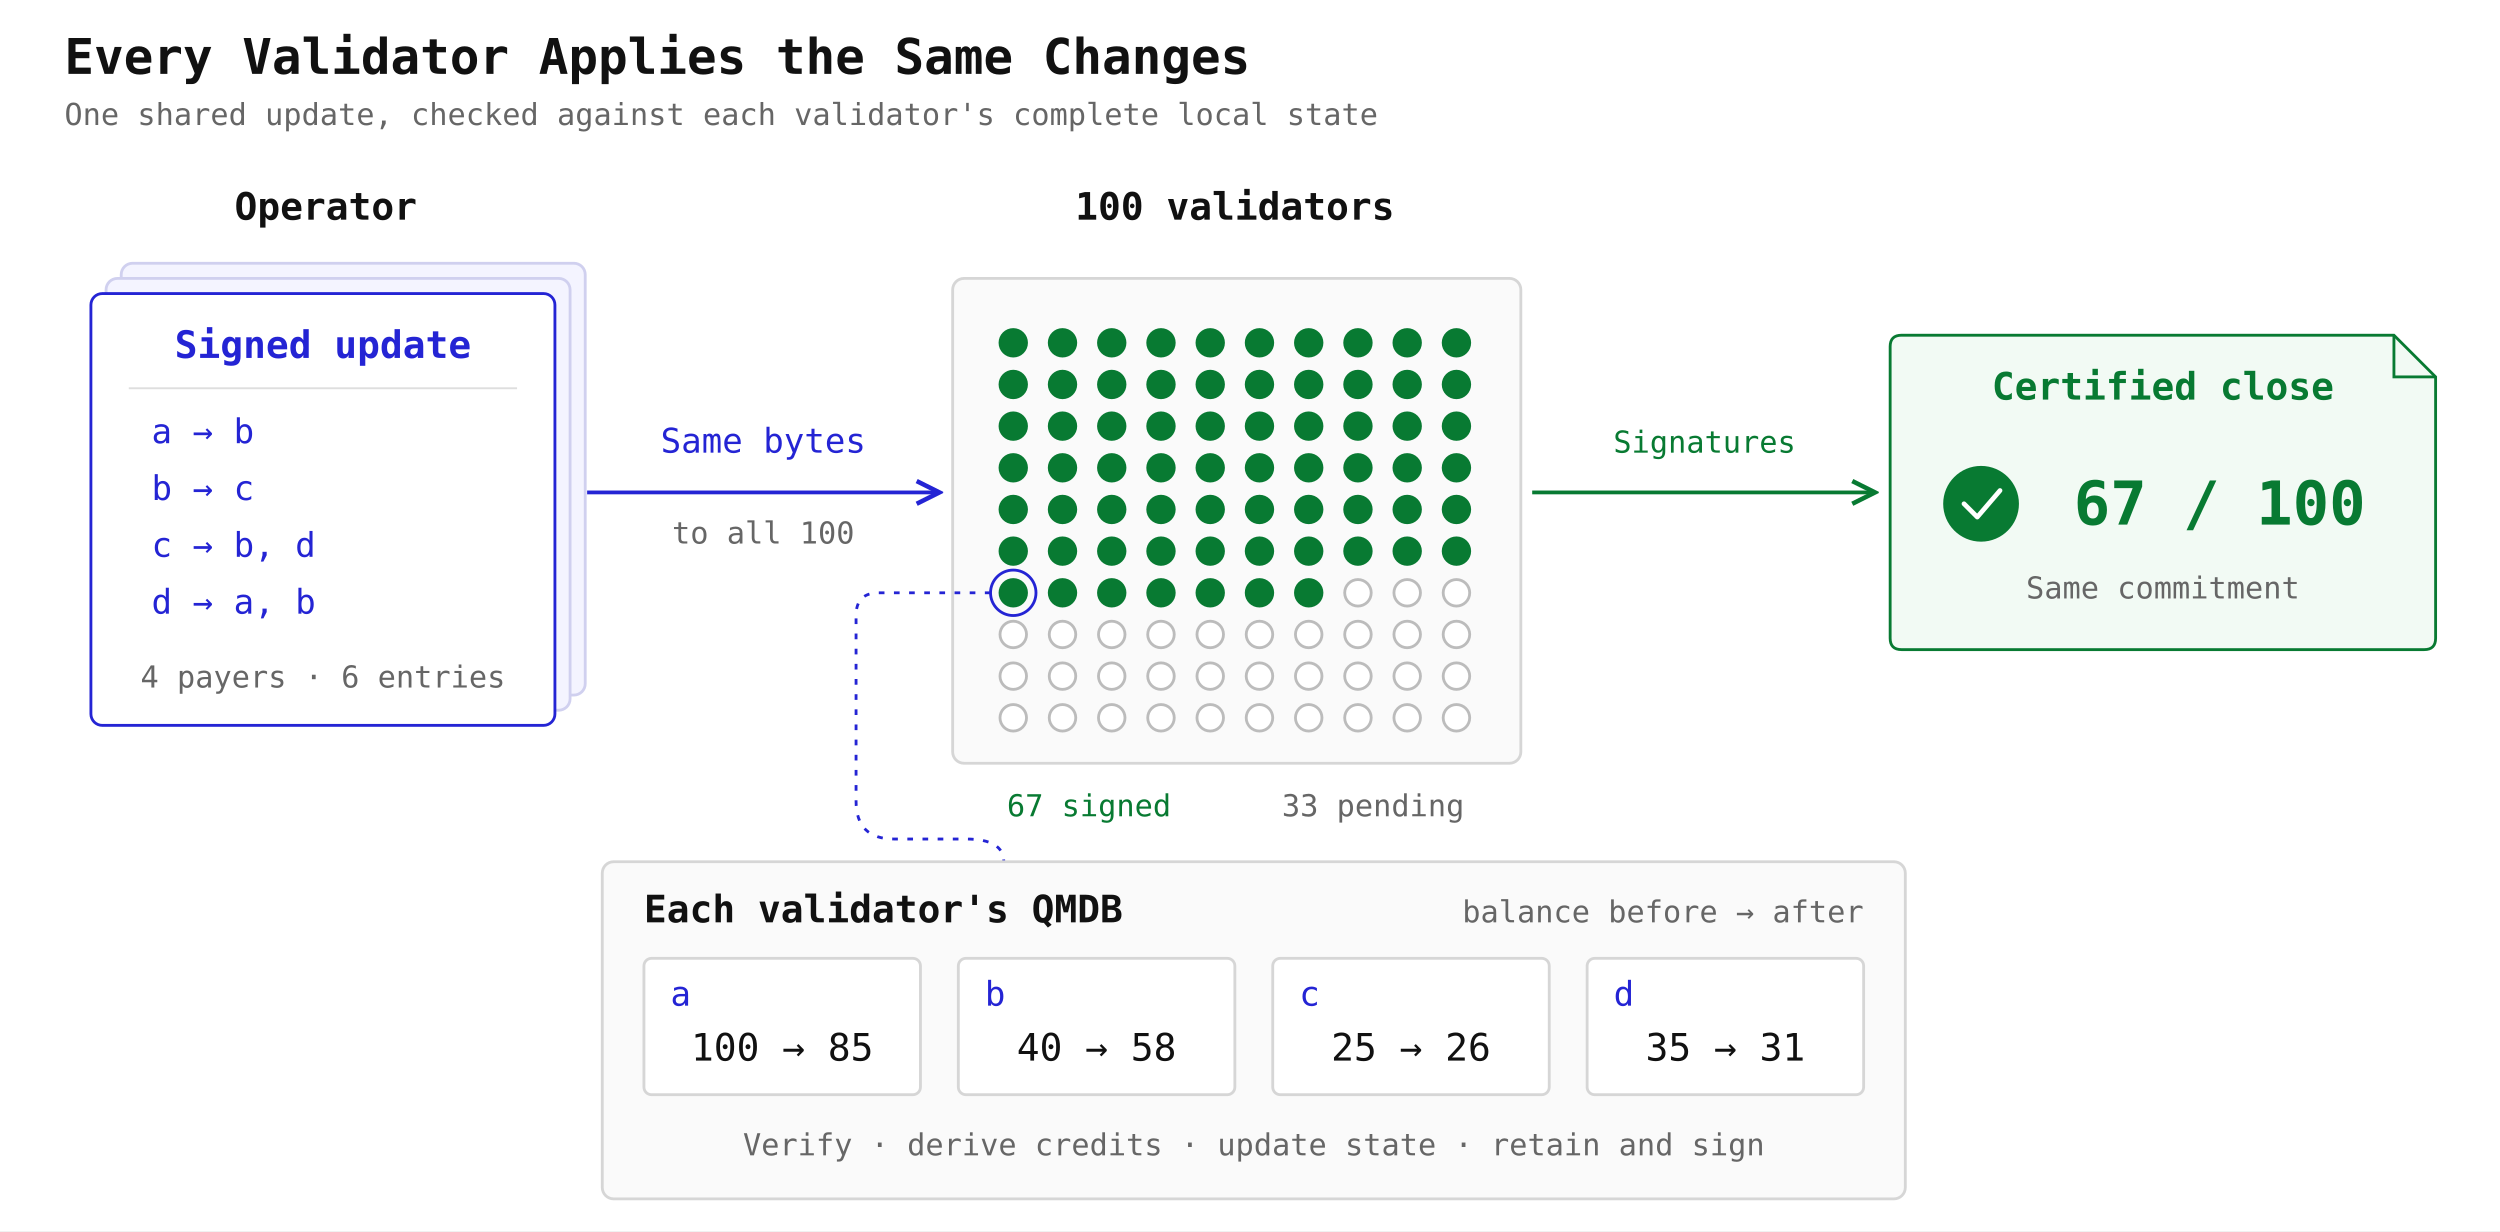
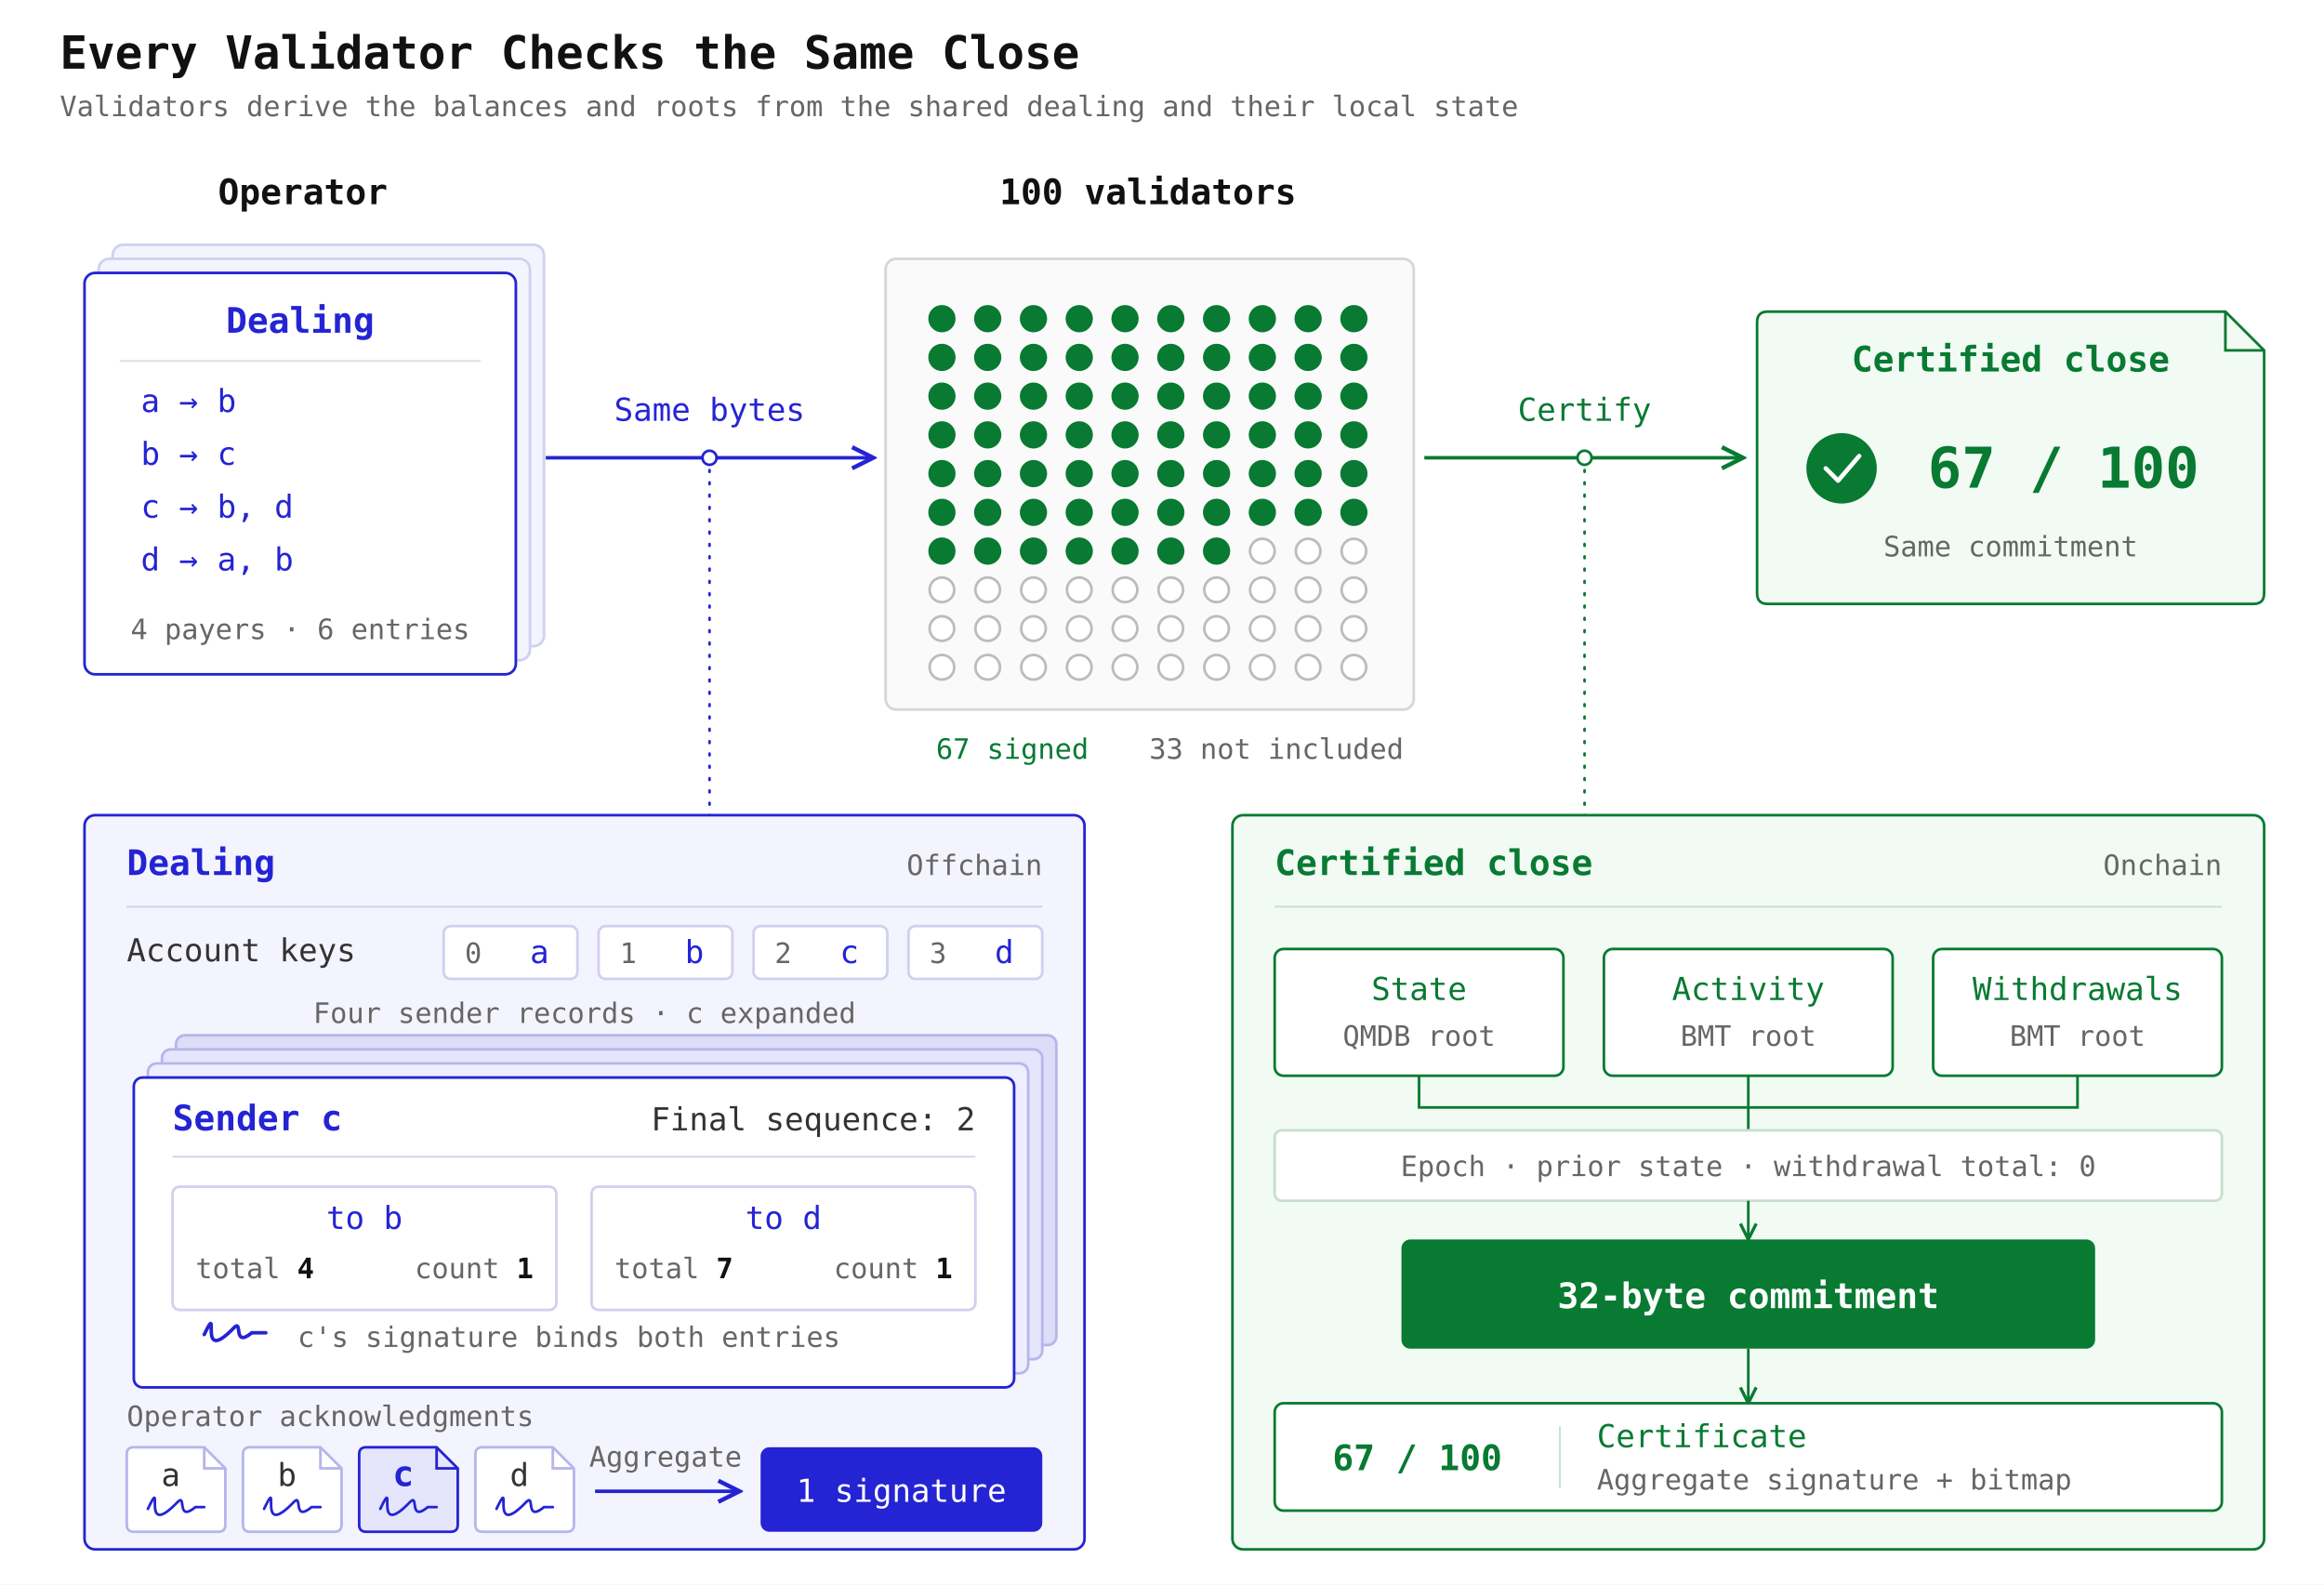
- <svg xmlns="http://www.w3.org/2000/svg" viewBox="0 0 1320 650" role="img" aria-labelledby="title description">
-   <rect width="1320" height="650" fill="#fff" />
+ <svg xmlns="http://www.w3.org/2000/svg" viewBox="0 0 1320 900" role="img" aria-labelledby="title description">
+   <rect width="1320" height="900" fill="#fff" />
  <style>
    text { font-family: ui-monospace, SFMono-Regular, Menlo, Monaco, Consolas, monospace; }
    .title { font-size: 26px; font-weight: 700; fill: #111; }
    .heading { font-size: 20px; font-weight: 700; fill: #111; }
    .label { font-size: 18px; fill: #333; }
    .note { font-size: 16px; fill: #666; }
-     .balance { font-size: 20px; fill: #111; }
    .center { text-anchor: middle; }
    .right { text-anchor: end; }
    .blue { fill: #2424d4; }
    .green { fill: #087a32; }
    .panel { fill: #fafafa; stroke: #d6d6d6; stroke-width: 1.5; }
-     .record { fill: #fff; stroke: #d6d6d6; stroke-width: 1.5; }
+     .entry { fill: #fff; stroke: #d0d0ef; stroke-width: 1.5; }
+     .binding { fill: none; stroke: #087a32; stroke-width: 1.5; }
    .wire { fill: none; stroke-width: 2; }
    .broadcast { stroke: #2424d4; marker-end: url(#broadcast-arrow); }
    .vote { stroke: #087a32; marker-end: url(#vote-arrow); }
    .signed { fill: #087a32; stroke: #087a32; }
    .pending { fill: #fff; stroke: #bcbcbc; }
-     .leader { fill: none; stroke: #2424d4; stroke-width: 1.5; stroke-dasharray: 3 5; }
+     .leader { fill: none; stroke-width: 1.5; stroke-dasharray: 1 6; stroke-linecap: round; }
  </style>
  <defs>
    <marker id="broadcast-arrow" markerWidth="8" markerHeight="8" refX="7" refY="4" orient="auto">
      <path d="M1 1 L7 4 L1 7" fill="none" stroke="#2424d4" stroke-width="1.2" />
    </marker>
    <marker id="vote-arrow" markerWidth="8" markerHeight="8" refX="7" refY="4" orient="auto">
      <path d="M1 1 L7 4 L1 7" fill="none" stroke="#087a32" stroke-width="1.2" />
    </marker>
    <circle id="validator" r="7" stroke-width="1.5" />
+     <g id="operator-ack">
+       <path d="M4 0 H44 L56 12 V44 Q56 48 52 48 H4 Q0 48 0 44 V4 Q0 0 4 0 Z" stroke-width="1.5" />
+       <path d="M44 0 V12 H56" fill="none" stroke-width="1.5" />
+       <path d="M12 35 C22 14 7 54 29 31 C34 26 28 43 39 34 L44 34" fill="none" stroke="#2424d4" stroke-width="1.5" stroke-linecap="round" />
+     </g>
    <g id="validator-row">
      <use href="#validator" x="0" />
      <use href="#validator" x="26" />
      <use href="#validator" x="52" />
      <use href="#validator" x="78" />
      <use href="#validator" x="104" />
      <use href="#validator" x="130" />
      <use href="#validator" x="156" />
      <use href="#validator" x="182" />
      <use href="#validator" x="208" />
      <use href="#validator" x="234" />
    </g>
  </defs>
-   <text class="title" x="34" y="39">Every Validator Applies the Same Changes</text>
-   <text class="note" x="34" y="66">One shared update, checked against each validator's complete local state</text>
+   <text class="title" x="34" y="39">Every Validator Checks the Same Close</text>
+   <text class="note" x="34" y="66">Validators derive the balances and roots from the shared dealing and their local state</text>
  <text class="heading center" x="172" y="116">Operator</text>
  <rect x="64" y="139" width="245" height="228" rx="6" fill="#f4f4ff" stroke="#d0d0ef" stroke-width="1.5" />
  <rect x="56" y="147" width="245" height="228" rx="6" fill="#f4f4ff" stroke="#d0d0ef" stroke-width="1.5" />
  <rect x="48" y="155" width="245" height="228" rx="6" fill="#fff" stroke="#2424d4" stroke-width="1.5" />
-   <text class="heading center blue" x="170.5" y="189">Signed update</text>
+   <text class="heading center blue" x="170.5" y="189">Dealing</text>
  <path d="M68 205 H273" stroke="#dedede" />
  <text class="label blue" x="80" y="234">a → b</text>
  <text class="label blue" x="80" y="264">b → c</text>
  <text class="label blue" x="80" y="294">c → b, d</text>
  <text class="label blue" x="80" y="324">d → a, b</text>
  <text class="note center" x="170.5" y="363">4 payers · 6 entries</text>
  <path class="wire broadcast" d="M310 260 H496" />
  <text class="label center blue" x="403" y="239">Same bytes</text>
-   <text class="note center" x="403" y="287">to all 100</text>
  <text class="heading center" x="652" y="116">100 validators</text>
  <rect class="panel" x="503" y="147" width="300" height="256" rx="6" />
  <g class="signed" transform="translate(535 181)">
    <use href="#validator-row" y="0" />
    <use href="#validator-row" y="22" />
    <use href="#validator-row" y="44" />
    <use href="#validator-row" y="66" />
    <use href="#validator-row" y="88" />
    <use href="#validator-row" y="110" />
  </g>
  <g transform="translate(535 313)">
    <use class="signed" href="#validator" x="0" />
    <use class="signed" href="#validator" x="26" />
    <use class="signed" href="#validator" x="52" />
    <use class="signed" href="#validator" x="78" />
    <use class="signed" href="#validator" x="104" />
    <use class="signed" href="#validator" x="130" />
    <use class="signed" href="#validator" x="156" />
    <use class="pending" href="#validator" x="182" />
    <use class="pending" href="#validator" x="208" />
    <use class="pending" href="#validator" x="234" />
  </g>
  <g class="pending" transform="translate(535 335)">
    <use href="#validator-row" y="0" />
    <use href="#validator-row" y="22" />
    <use href="#validator-row" y="44" />
  </g>
-   <circle cx="535" cy="313" r="12" fill="none" stroke="#2424d4" stroke-width="1.5" />
  <text class="note center green" x="575" y="431">67 signed</text>
-   <text class="note center" x="725" y="431">33 pending</text>
+   <text class="note center" x="725" y="431">33 not included</text>
  <path class="wire vote" d="M809 260 H990" />
-   <text class="note center green" x="900" y="239">Signatures</text>
+   <text class="label center green" x="900" y="239">Certify</text>
  <path d="M1004 177 H1264 L1286 199 V337 Q1286 343 1280 343 H1004 Q998 343 998 337 V183 Q998 177 1004 177 Z" fill="#f2faf4" stroke="#087a32" stroke-width="1.5" />
  <path d="M1264 177 V199 H1286" fill="none" stroke="#087a32" stroke-width="1.5" />
  <text class="heading center green" x="1142" y="211">Certified close</text>
  <circle cx="1046" cy="266" r="20" fill="#087a32" />
  <path d="M1037 266 L1044 273 L1056 259" fill="none" stroke="#fff" stroke-width="2.5" stroke-linecap="round" stroke-linejoin="round" />
  <text class="center green" x="1172" y="277" style="font-size:32px; font-weight:700;">67 / 100</text>
  <text class="note center" x="1142" y="316">Same commitment</text>
-   <path class="leader" d="M523 313 H464 Q452 313 452 325 V423 Q452 443 472 443 H510 Q530 443 530 455" />
-   <rect class="panel" x="318" y="455" width="688" height="178" rx="6" />
-   <text class="heading" x="340" y="487">Each validator's QMDB</text>
-   <text class="note right" x="984" y="487">balance before → after</text>
-   <rect class="record" x="340" y="506" width="146" height="72" rx="4" />
-   <text class="label blue" x="354" y="531">a</text>
-   <text class="balance center" x="413" y="560">100 → 85</text>
-   <rect class="record" x="506" y="506" width="146" height="72" rx="4" />
-   <text class="label blue" x="520" y="531">b</text>
-   <text class="balance center" x="579" y="560">40 → 58</text>
-   <rect class="record" x="672" y="506" width="146" height="72" rx="4" />
-   <text class="label blue" x="686" y="531">c</text>
-   <text class="balance center" x="745" y="560">25 → 26</text>
-   <rect class="record" x="838" y="506" width="146" height="72" rx="4" />
-   <text class="label blue" x="852" y="531">d</text>
-   <text class="balance center" x="911" y="560">35 → 31</text>
-   <text class="note center" x="662" y="610">Verify · derive credits · update state · retain and sign</text>
+   <path class="leader" d="M403 260 V463" stroke="#2424d4" />
+   <circle cx="403" cy="260" r="4" fill="#fff" stroke="#2424d4" stroke-width="1.5" />
+   <rect x="48" y="463" width="568" height="417" rx="6" fill="#f4f4ff" stroke="#2424d4" stroke-width="1.5" />
+   <text class="heading blue" x="72" y="497">Dealing</text>
+   <text class="note right" x="592" y="497">Offchain</text>
+   <path d="M72 515 H592" stroke="#d0d0ef" />
+   <text class="label" x="72" y="546">Account keys</text>
+   <rect class="entry" x="252" y="526" width="76" height="30" rx="4" />
+   <text class="note" x="264" y="547">0</text>
+   <text class="label blue" x="301" y="547">a</text>
+   <rect class="entry" x="340" y="526" width="76" height="30" rx="4" />
+   <text class="note" x="352" y="547">1</text>
+   <text class="label blue" x="389" y="547">b</text>
+   <rect class="entry" x="428" y="526" width="76" height="30" rx="4" />
+   <text class="note" x="440" y="547">2</text>
+   <text class="label blue" x="477" y="547">c</text>
+   <rect class="entry" x="516" y="526" width="76" height="30" rx="4" />
+   <text class="note" x="528" y="547">3</text>
+   <text class="label blue" x="565" y="547">d</text>
+   <text class="note center" x="332" y="581">Four sender records · c expanded</text>
+   <rect x="100" y="588" width="500" height="176" rx="5" fill="#ddddf8" stroke="#b6b6eb" stroke-width="1.5" />
+   <rect x="92" y="596" width="500" height="176" rx="5" fill="#e5e5fb" stroke="#b6b6eb" stroke-width="1.5" />
+   <rect x="84" y="604" width="500" height="176" rx="5" fill="#eeeefe" stroke="#b6b6eb" stroke-width="1.5" />
+   <rect x="76" y="612" width="500" height="176" rx="5" fill="#fff" stroke="#2424d4" stroke-width="1.5" />
+   <text class="heading blue" x="98" y="642">Sender c</text>
+   <text class="label right" x="554" y="642">Final sequence: 2</text>
+   <path d="M98 657 H554" stroke="#d0d0ef" />
+   <rect class="entry" x="98" y="674" width="218" height="70" rx="4" />
+   <text class="label center blue" x="207" y="698">to b</text>
+   <text class="note" x="111" y="726">total <tspan fill="#111" font-weight="700">4</tspan>
+   </text>
+   <text class="note right" x="303" y="726">count <tspan fill="#111" font-weight="700">1</tspan>
+   </text>
+   <rect class="entry" x="336" y="674" width="218" height="70" rx="4" />
+   <text class="label center blue" x="445" y="698">to d</text>
+   <text class="note" x="349" y="726">total <tspan fill="#111" font-weight="700">7</tspan>
+   </text>
+   <text class="note right" x="541" y="726">count <tspan fill="#111" font-weight="700">1</tspan>
+   </text>
+   <path d="M116 758 C126 737 111 777 133 754 C138 749 132 766 143 757 L151 757" fill="none" stroke="#2424d4" stroke-width="2" stroke-linecap="round" />
+   <text class="note" x="169" y="765">c's signature binds both entries</text>
+   <text class="note" x="72" y="810">Operator acknowledgments</text>
+   <g transform="translate(72 822)">
+     <use href="#operator-ack" fill="#fff" stroke="#b6b6eb" />
+     <text class="label center" x="25" y="22">a</text>
+   </g>
+   <g transform="translate(138 822)">
+     <use href="#operator-ack" fill="#fff" stroke="#b6b6eb" />
+     <text class="label center" x="25" y="22">b</text>
+   </g>
+   <g transform="translate(204 822)">
+     <use href="#operator-ack" fill="#e5e5fb" stroke="#2424d4" />
+     <text class="heading center blue" x="25" y="22">c</text>
+   </g>
+   <g transform="translate(270 822)">
+     <use href="#operator-ack" fill="#fff" stroke="#b6b6eb" />
+     <text class="label center" x="25" y="22">d</text>
+   </g>
+   <text class="note center" x="378" y="833">Aggregate</text>
+   <path class="wire broadcast" d="M338 847 H420" />
+   <rect x="432" y="822" width="160" height="48" rx="5" fill="#2424d4" />
+   <text class="label center" x="512" y="853" style="fill:#fff;">1 signature</text>
+   <path class="leader" d="M900 260 V463" stroke="#087a32" />
+   <circle cx="900" cy="260" r="4" fill="#fff" stroke="#087a32" stroke-width="1.5" />
+   <rect x="700" y="463" width="586" height="417" rx="6" fill="#f2faf4" stroke="#087a32" stroke-width="1.5" />
+   <text class="heading green" x="724" y="497">Certified close</text>
+   <text class="note right" x="1262" y="497">Onchain</text>
+   <path d="M724 515 H1262" stroke="#c7dfce" />
+   <rect x="724" y="539" width="164" height="72" rx="5" fill="#fff" stroke="#087a32" stroke-width="1.5" />
+   <text class="label center green" x="806" y="568">State</text>
+   <text class="note center" x="806" y="594">QMDB root</text>
+   <rect x="911" y="539" width="164" height="72" rx="5" fill="#fff" stroke="#087a32" stroke-width="1.5" />
+   <text class="label center green" x="993" y="568">Activity</text>
+   <text class="note center" x="993" y="594">BMT root</text>
+   <rect x="1098" y="539" width="164" height="72" rx="5" fill="#fff" stroke="#087a32" stroke-width="1.5" />
+   <text class="label center green" x="1180" y="568">Withdrawals</text>
+   <text class="note center" x="1180" y="594">BMT root</text>
+   <path class="binding" d="M806 611 V629 H1180 V611 M993 611 V642" />
+   <rect x="724" y="642" width="538" height="40" rx="4" fill="#fff" stroke="#c7dfce" stroke-width="1.5" />
+   <text class="note center" x="993" y="668">Epoch · prior state · withdrawal total: 0</text>
+   <path class="binding" d="M993 682 V704" marker-end="url(#vote-arrow)" />
+   <rect x="796" y="704" width="394" height="62" rx="5" fill="#087a32" />
+   <text class="heading center" x="993" y="743" style="fill:#fff;">32-byte commitment</text>
+   <path class="binding" d="M993 766 V797" marker-end="url(#vote-arrow)" />
+   <rect x="724" y="797" width="538" height="61" rx="5" fill="#fff" stroke="#087a32" stroke-width="1.5" />
+   <text class="heading center green" x="805" y="835">67 / 100</text>
+   <path d="M886 810 V845" stroke="#c7dfce" />
+   <text class="label green" x="907" y="822">Certificate</text>
+   <text class="note" x="907" y="846">Aggregate signature + bitmap</text>
</svg>
